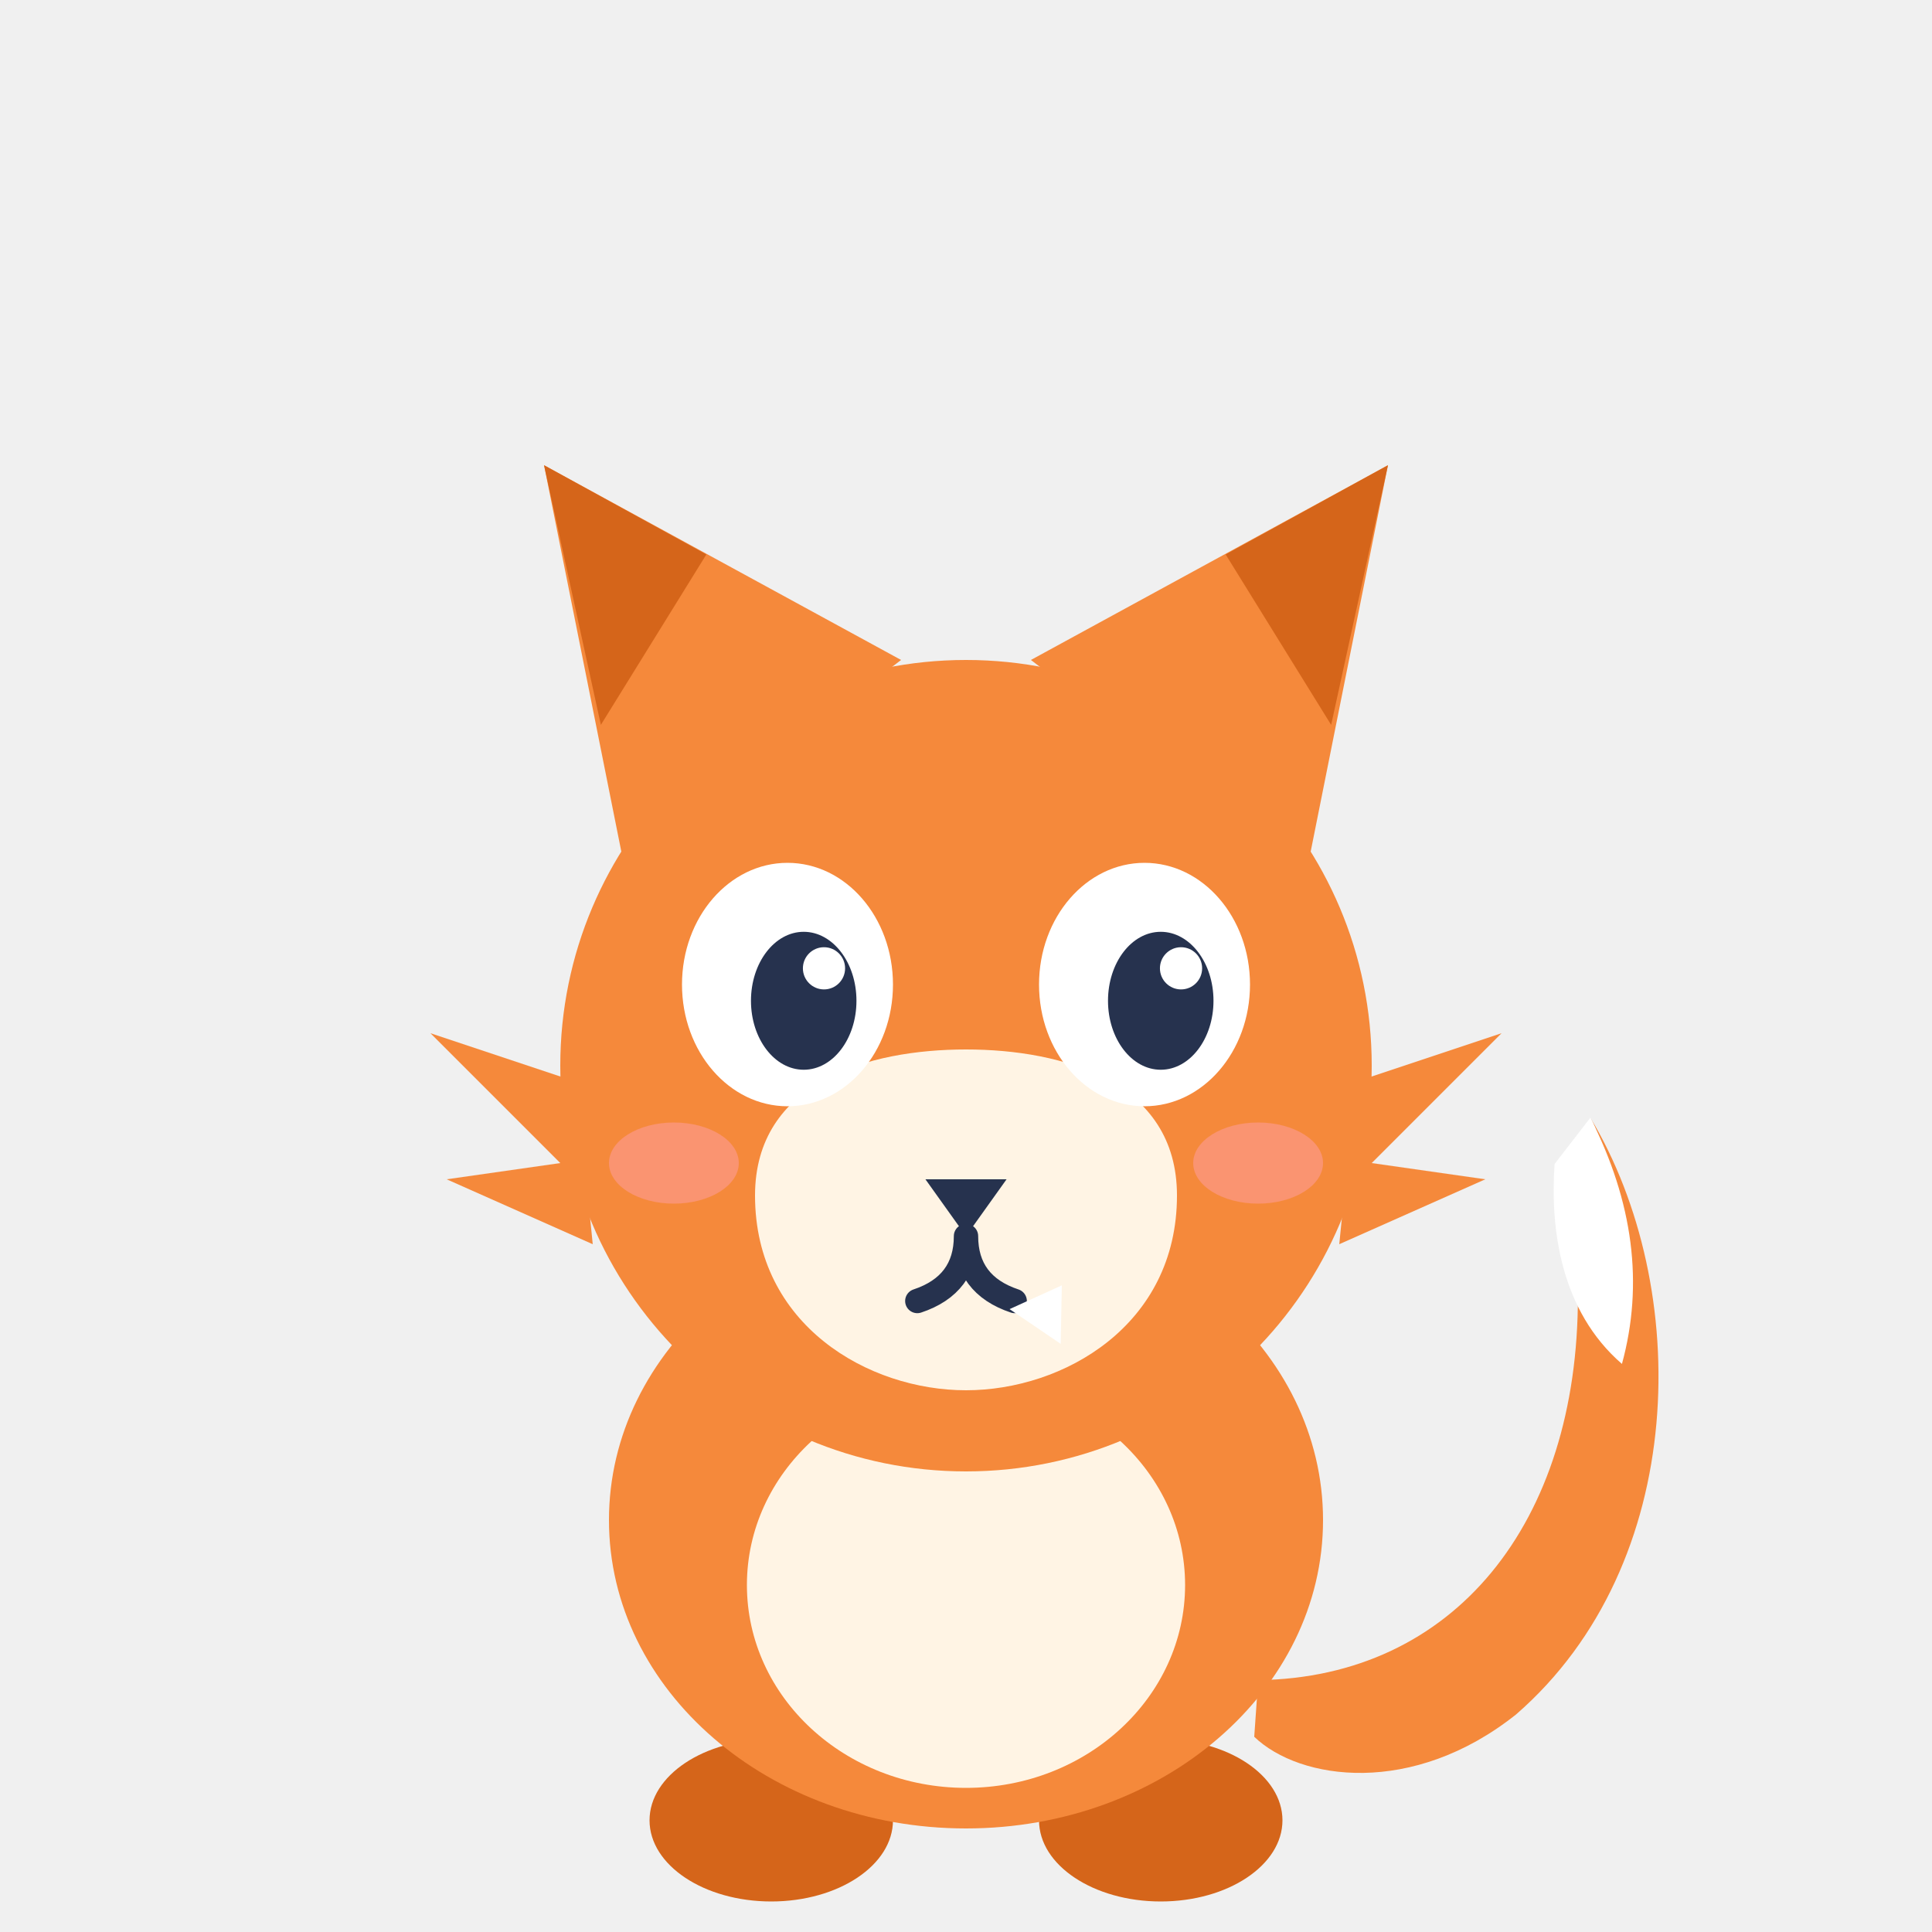
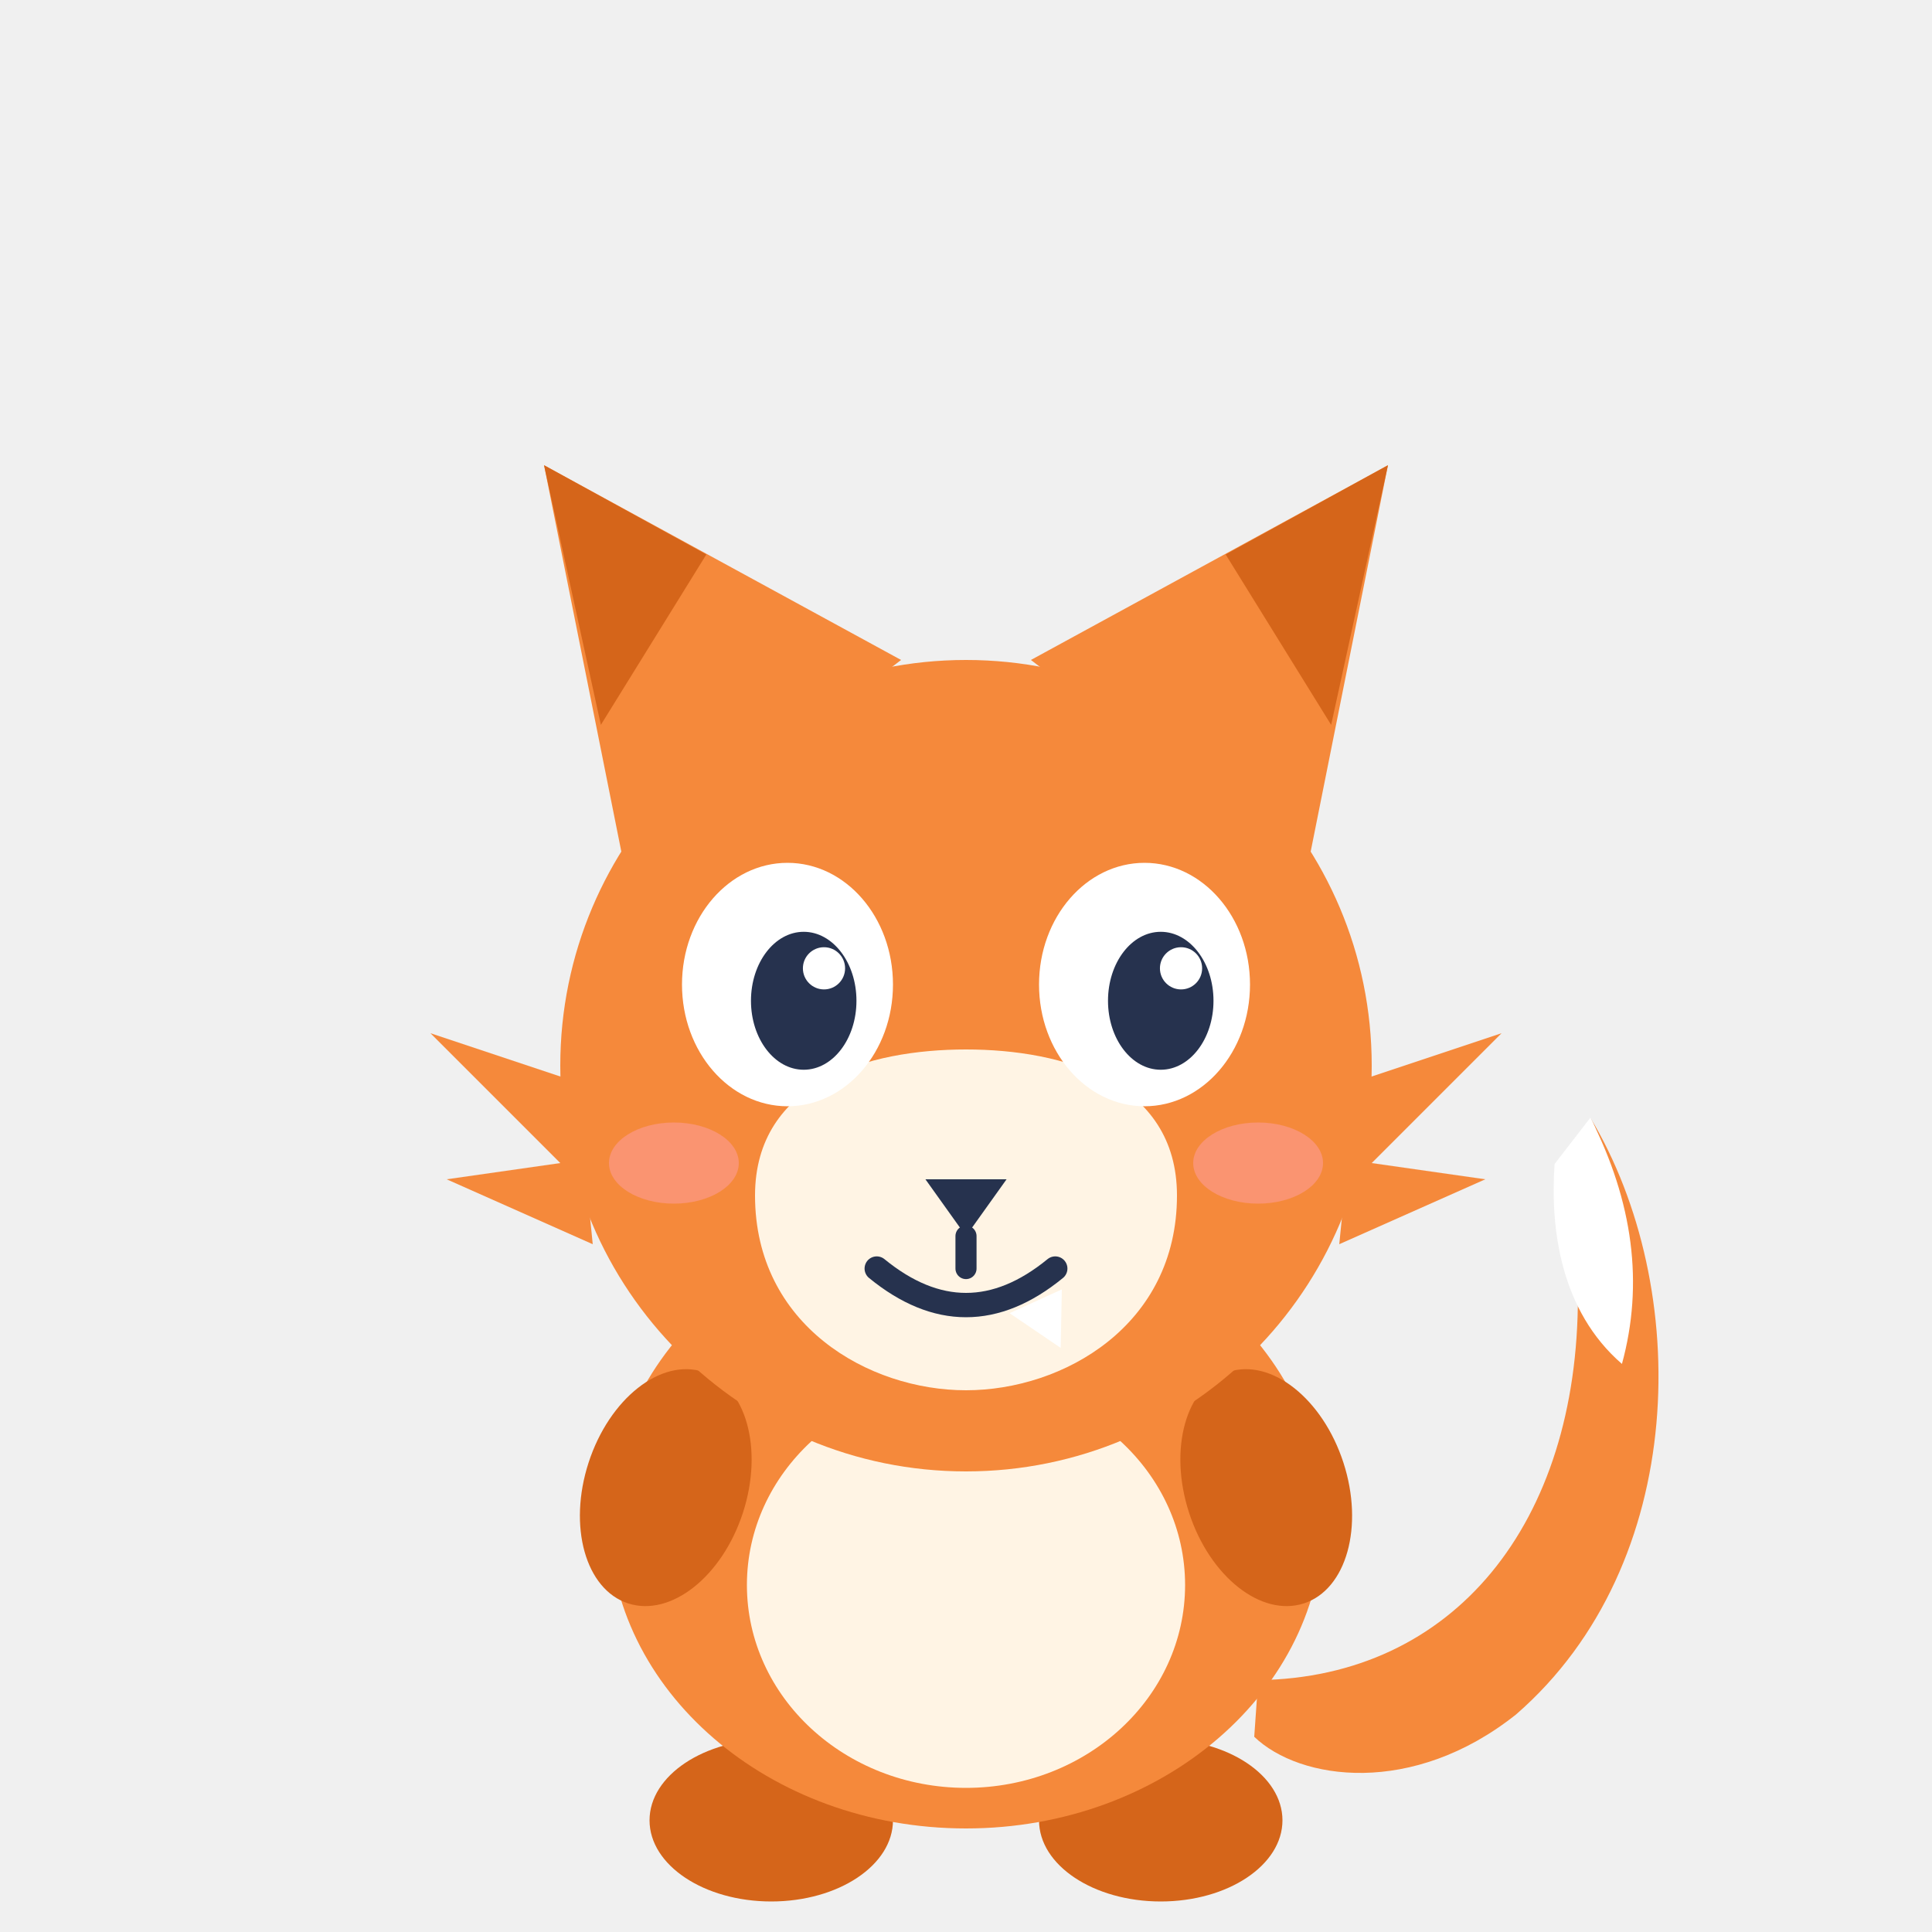
<svg xmlns="http://www.w3.org/2000/svg" viewBox="0 0 200 200" width="200" height="200">
  <g id="pet" transform="translate(100,196) scale(0.84) translate(-100,-196)">
    <g id="tail" transform="rotate(4 140 170)">
      <path d="M136,170 C160,168 174,148 172,120 C172,110 176,104 172,98 C186,118 188,152 168,172 C156,183 142,182 136,177 Z" fill="#f5893b" />
      <path d="M172,98 C178,108 180,118 178,128 C170,122 168,112 168,104 Z" fill="#ffffff" />
    </g>
    <ellipse id="footL" cx="76" cy="187" rx="15" ry="10" fill="#d5651a" />
    <ellipse id="footR" cx="124" cy="187" rx="15" ry="10" fill="#d5651a" />
    <ellipse id="body" cx="100" cy="150" rx="44" ry="38" fill="#f5893b" />
    <ellipse id="belly" cx="100" cy="158" rx="27" ry="25" fill="#fff4e4" />
+     <ellipse id="armL" cx="63" cy="146" rx="10" ry="15" transform="rotate(18 63 146)" fill="#d5651a" />
+     <ellipse id="armR" cx="137" cy="146" rx="10" ry="15" transform="rotate(-18 137 146)" fill="#d5651a" />
    <path id="earL" d="M58,70 L48,20 L92,44 Z" fill="#f5893b" />
    <path d="M55,52 L48,20 L68,31 Z" fill="#d5651a" />
    <path id="earR" d="M142,70 L152,20 L108,44 Z" fill="#f5893b" />
    <path d="M145,52 L152,20 L132,31 Z" fill="#d5651a" />
    <circle id="head" cx="100" cy="94" r="50" fill="#f5893b" />
    <path id="fluffL" d="M52,96 L34,90 L50,106 L36,108 L54,116 Z" fill="#f5893b" />
    <path id="fluffR" d="M148,96 L166,90 L150,106 L164,108 L146,116 Z" fill="#f5893b" />
    <path id="muzzle" d="M74,110 C74,96 88,92 100,92 C112,92 126,96 126,110 C126,126 112,134 100,134 C88,134 74,126 74,110 Z" fill="#fff4e4" />
    <path id="nose" d="M95,108 L105,108 L100,115 Z" fill="#26324e" />
-     <path id="mouth" d="M100,115 Q100,121 94,123 M100,115 Q100,121 106,123" fill="none" stroke="#26324e" stroke-width="3" stroke-linecap="round" />
-     <path id="fangR" d="m 105.37,124 6.30,4.28 0.14,-7.21 z" fill="#ffffff" />
+     <path id="philtrum" d="M100,115 L100,119" fill="none" stroke="#26324e" stroke-width="2.6" stroke-linecap="round" />
+     <path id="mouth" d="M89,119 Q100,128 111,119" fill="none" stroke="#26324e" stroke-width="3" stroke-linecap="round" />
+     <path id="fangR" d="m 105.37,124.5 6.30,4.28 0.14,-7.21 z" fill="#ffffff" />
    <g id="eyeL">
      <ellipse cx="78" cy="84" rx="13.0" ry="15.0" fill="#ffffff" />
      <ellipse cx="80" cy="86" rx="6.5" ry="8.5" fill="#26324e" />
      <circle cx="82.5" cy="82" r="2.6" fill="#ffffff" />
    </g>
    <g id="eyeR">
      <ellipse cx="122" cy="84" rx="13.0" ry="15.0" fill="#ffffff" />
      <ellipse cx="124" cy="86" rx="6.5" ry="8.5" fill="#26324e" />
      <circle cx="126.5" cy="82" r="2.6" fill="#ffffff" />
    </g>
    <ellipse id="cheekL" cx="64" cy="106" rx="8" ry="5" fill="#ff9c9c" opacity="0.55" />
    <ellipse id="cheekR" cx="136" cy="106" rx="8" ry="5" fill="#ff9c9c" opacity="0.55" />
  </g>
</svg>
